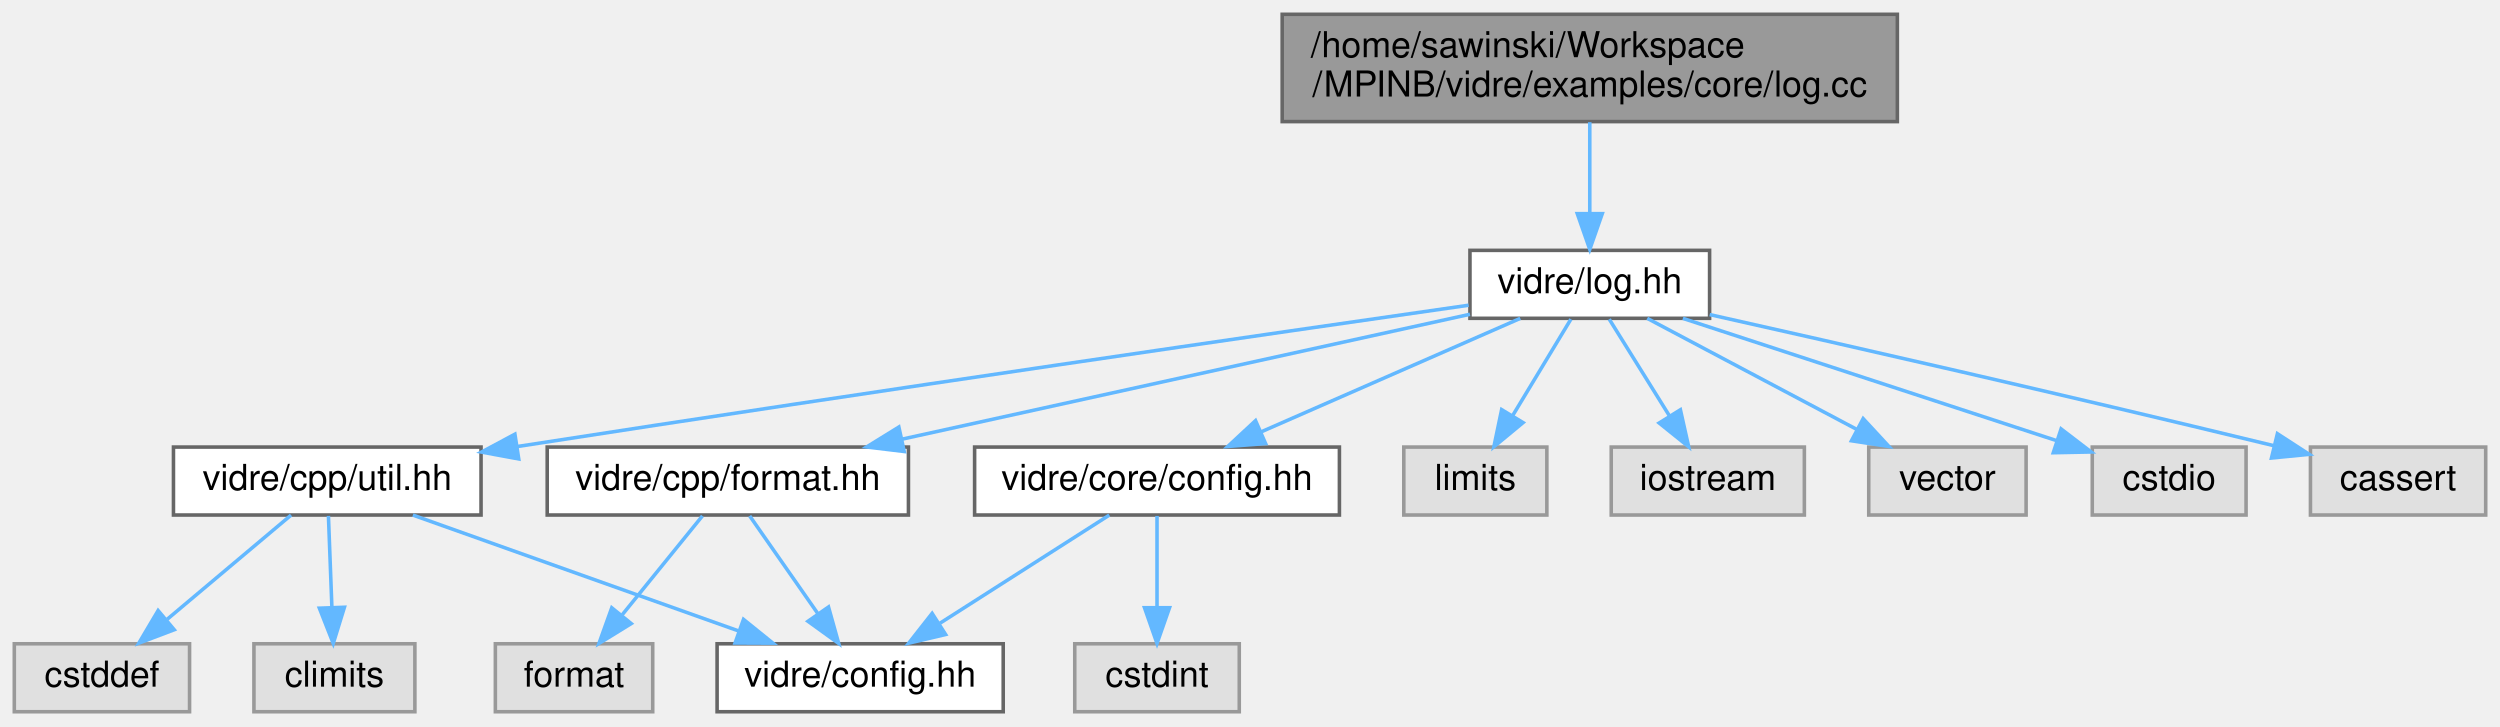
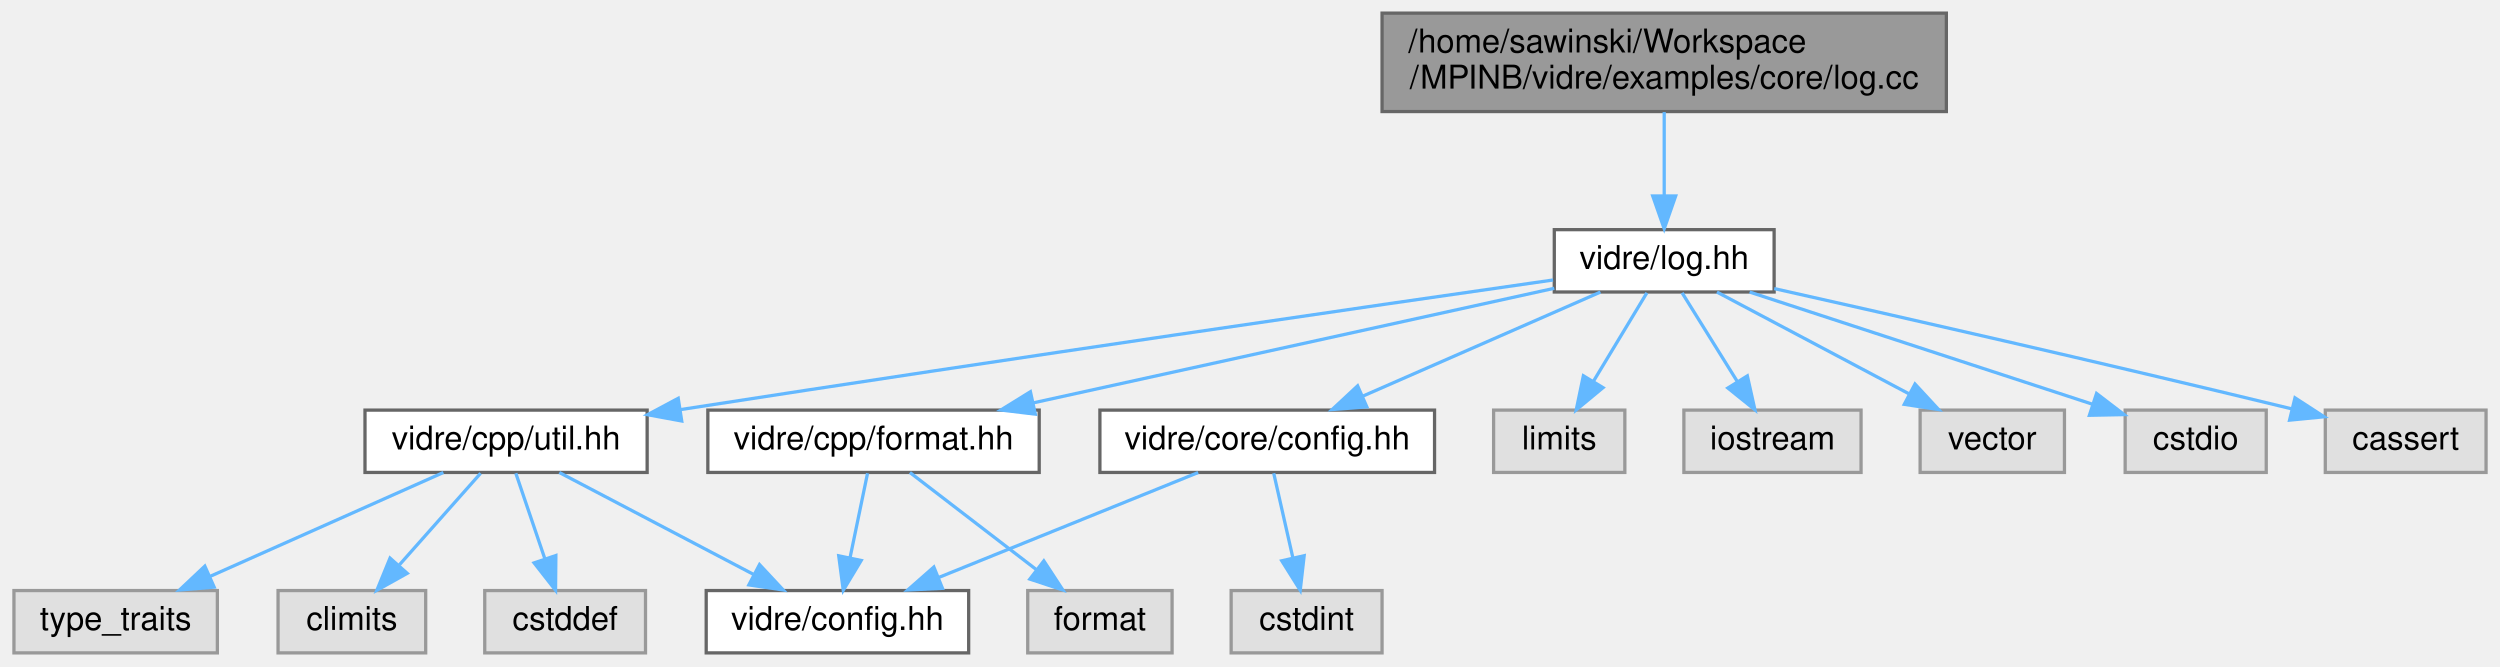
- <svg xmlns="http://www.w3.org/2000/svg" xmlns:xlink="http://www.w3.org/1999/xlink" width="699pt" height="203pt" viewBox="0.00 0.00 699.00 203.00">
+ <svg xmlns="http://www.w3.org/2000/svg" xmlns:xlink="http://www.w3.org/1999/xlink" width="762pt" height="203pt" viewBox="0.00 0.00 761.50 203.00">
  <g id="graph0" class="graph" transform="scale(1 1) rotate(0) translate(4 199)">
    <g id="Node000001" class="node">
      <g id="a_Node000001">
        <a xlink:title=" ">
-           <polygon fill="#999999" stroke="#666666" points="526.5,-195 354.5,-195 354.5,-165 526.5,-165 526.5,-195" />
-           <text text-anchor="start" x="362.5" y="-183" font-family="Helvetica,sans-Serif" font-size="10.00">/home/sawinski/Workspace</text>
-           <text text-anchor="middle" x="440.5" y="-172" font-family="Helvetica,sans-Serif" font-size="10.00">/MPINB/vidre/examples/core/log.cc</text>
+           <polygon fill="#999999" stroke="#666666" points="589,-195 417,-195 417,-165 589,-165 589,-195" />
+           <text text-anchor="start" x="425" y="-183" font-family="Helvetica,sans-Serif" font-size="10.00">/home/sawinski/Workspace</text>
+           <text text-anchor="middle" x="503" y="-172" font-family="Helvetica,sans-Serif" font-size="10.00">/MPINB/vidre/examples/core/log.cc</text>
        </a>
      </g>
    </g>
    <g id="Node000002" class="node">
      <g id="a_Node000002">
        <a xlink:href="log_8hh.html" target="_top" xlink:title=" ">
-           <polygon fill="white" stroke="#666666" points="474,-129 407,-129 407,-110 474,-110 474,-129" />
-           <text text-anchor="middle" x="440.5" y="-117" font-family="Helvetica,sans-Serif" font-size="10.00">vidre/log.hh</text>
+           <polygon fill="white" stroke="#666666" points="536.5,-129 469.5,-129 469.5,-110 536.5,-110 536.5,-129" />
+           <text text-anchor="middle" x="503" y="-117" font-family="Helvetica,sans-Serif" font-size="10.00">vidre/log.hh</text>
        </a>
      </g>
    </g>
    <g id="edge1_Node000001_Node000002" class="edge">
      <g id="a_edge1_Node000001_Node000002">
        <a xlink:title=" ">
-           <path fill="none" stroke="#63b8ff" d="M440.5,-164.84C440.5,-157.21 440.5,-147.7 440.5,-139.45" />
-           <polygon fill="#63b8ff" stroke="#63b8ff" points="444,-139.27 440.5,-129.27 437,-139.27 444,-139.27" />
+           <path fill="none" stroke="#63b8ff" d="M503,-164.84C503,-157.21 503,-147.7 503,-139.45" />
+           <polygon fill="#63b8ff" stroke="#63b8ff" points="506.5,-139.27 503,-129.27 499.5,-139.27 506.5,-139.27" />
        </a>
      </g>
    </g>
    <g id="Node000003" class="node">
      <g id="a_Node000003">
        <a xlink:href="libs_2core_2vidre_2core_2config_8hh.html" target="_top" xlink:title=" ">
-           <polygon fill="white" stroke="#666666" points="370.5,-74 268.5,-74 268.5,-55 370.5,-55 370.5,-74" />
-           <text text-anchor="middle" x="319.5" y="-62" font-family="Helvetica,sans-Serif" font-size="10.00">vidre/core/config.hh</text>
+           <polygon fill="white" stroke="#666666" points="433,-74 331,-74 331,-55 433,-55 433,-74" />
+           <text text-anchor="middle" x="382" y="-62" font-family="Helvetica,sans-Serif" font-size="10.00">vidre/core/config.hh</text>
        </a>
      </g>
    </g>
    <g id="edge2_Node000002_Node000003" class="edge">
      <g id="a_edge2_Node000002_Node000003">
        <a xlink:title=" ">
-           <path fill="none" stroke="#63b8ff" d="M421.06,-109.98C401.51,-101.42 371.12,-88.11 348.68,-78.28" />
-           <polygon fill="#63b8ff" stroke="#63b8ff" points="349.86,-74.98 339.29,-74.17 347.05,-81.39 349.86,-74.98" />
+           <path fill="none" stroke="#63b8ff" d="M483.56,-109.98C464.01,-101.42 433.62,-88.11 411.18,-78.28" />
+           <polygon fill="#63b8ff" stroke="#63b8ff" points="412.36,-74.98 401.79,-74.17 409.55,-81.39 412.36,-74.98" />
        </a>
      </g>
    </g>
    <g id="Node000006" class="node">
      <g id="a_Node000006">
        <a xlink:href="core_2vidre_2cpp_2util_8hh.html" target="_top" xlink:title=" ">
-           <polygon fill="white" stroke="#666666" points="130.5,-74 44.5,-74 44.5,-55 130.5,-55 130.5,-74" />
-           <text text-anchor="middle" x="87.5" y="-62" font-family="Helvetica,sans-Serif" font-size="10.00">vidre/cpp/util.hh</text>
+           <polygon fill="white" stroke="#666666" points="193,-74 107,-74 107,-55 193,-55 193,-74" />
+           <text text-anchor="middle" x="150" y="-62" font-family="Helvetica,sans-Serif" font-size="10.00">vidre/cpp/util.hh</text>
        </a>
      </g>
    </g>
    <g id="edge5_Node000002_Node000006" class="edge">
      <g id="a_edge5_Node000002_Node000006">
        <a xlink:title=" ">
-           <path fill="none" stroke="#63b8ff" d="M406.62,-113.66C352.61,-105.92 243.43,-90.1 140.56,-74.14" />
-           <polygon fill="#63b8ff" stroke="#63b8ff" points="141.04,-70.68 130.62,-72.6 139.97,-77.6 141.04,-70.68" />
-         </a>
-       </g>
-     </g>
-     <g id="Node000009" class="node">
-       <g id="a_Node000009">
+           <path fill="none" stroke="#63b8ff" d="M469.12,-113.66C415.11,-105.92 305.93,-90.1 203.06,-74.14" />
+           <polygon fill="#63b8ff" stroke="#63b8ff" points="203.54,-70.68 193.12,-72.6 202.47,-77.6 203.54,-70.68" />
+         </a>
+       </g>
+     </g>
+     <g id="Node000010" class="node">
+       <g id="a_Node000010">
        <a xlink:href="core_2vidre_2cpp_2format_8hh.html" target="_top" xlink:title=" ">
-           <polygon fill="white" stroke="#666666" points="250,-74 149,-74 149,-55 250,-55 250,-74" />
-           <text text-anchor="middle" x="199.5" y="-62" font-family="Helvetica,sans-Serif" font-size="10.00">vidre/cpp/format.hh</text>
-         </a>
-       </g>
-     </g>
-     <g id="edge9_Node000002_Node000009" class="edge">
-       <g id="a_edge9_Node000002_Node000009">
-         <a xlink:title=" ">
-           <path fill="none" stroke="#63b8ff" d="M406.99,-111.13C365.78,-102.07 295.51,-86.61 248.3,-76.23" />
-           <polygon fill="#63b8ff" stroke="#63b8ff" points="248.82,-72.76 238.3,-74.03 247.32,-79.6 248.82,-72.76" />
-         </a>
-       </g>
-     </g>
-     <g id="Node000011" class="node">
-       <g id="a_Node000011">
-         <a xlink:title=" ">
-           <polygon fill="#e0e0e0" stroke="#999999" points="428.5,-74 388.5,-74 388.5,-55 428.5,-55 428.5,-74" />
-           <text text-anchor="middle" x="408.5" y="-62" font-family="Helvetica,sans-Serif" font-size="10.00">limits</text>
-         </a>
-       </g>
-     </g>
-     <g id="edge12_Node000002_Node000011" class="edge">
-       <g id="a_edge12_Node000002_Node000011">
-         <a xlink:title=" ">
-           <path fill="none" stroke="#63b8ff" d="M435.22,-109.75C430.79,-102.42 424.34,-91.73 418.88,-82.7" />
-           <polygon fill="#63b8ff" stroke="#63b8ff" points="421.85,-80.84 413.69,-74.09 415.86,-84.46 421.85,-80.84" />
+           <polygon fill="white" stroke="#666666" points="312.5,-74 211.5,-74 211.5,-55 312.5,-55 312.5,-74" />
+           <text text-anchor="middle" x="262" y="-62" font-family="Helvetica,sans-Serif" font-size="10.00">vidre/cpp/format.hh</text>
+         </a>
+       </g>
+     </g>
+     <g id="edge10_Node000002_Node000010" class="edge">
+       <g id="a_edge10_Node000002_Node000010">
+         <a xlink:title=" ">
+           <path fill="none" stroke="#63b8ff" d="M469.49,-111.13C428.28,-102.07 358.01,-86.61 310.8,-76.23" />
+           <polygon fill="#63b8ff" stroke="#63b8ff" points="311.32,-72.76 300.8,-74.03 309.82,-79.6 311.32,-72.76" />
        </a>
      </g>
    </g>
    <g id="Node000012" class="node">
      <g id="a_Node000012">
        <a xlink:title=" ">
-           <polygon fill="#e0e0e0" stroke="#999999" points="500.5,-74 446.5,-74 446.5,-55 500.5,-55 500.5,-74" />
-           <text text-anchor="middle" x="473.5" y="-62" font-family="Helvetica,sans-Serif" font-size="10.00">iostream</text>
+           <polygon fill="#e0e0e0" stroke="#999999" points="491,-74 451,-74 451,-55 491,-55 491,-74" />
+           <text text-anchor="middle" x="471" y="-62" font-family="Helvetica,sans-Serif" font-size="10.00">limits</text>
        </a>
      </g>
    </g>
    <g id="edge13_Node000002_Node000012" class="edge">
      <g id="a_edge13_Node000002_Node000012">
        <a xlink:title=" ">
-           <path fill="none" stroke="#63b8ff" d="M445.95,-109.75C450.51,-102.42 457.17,-91.73 462.79,-82.7" />
-           <polygon fill="#63b8ff" stroke="#63b8ff" points="465.84,-84.43 468.15,-74.09 459.9,-80.73 465.84,-84.43" />
+           <path fill="none" stroke="#63b8ff" d="M497.72,-109.75C493.29,-102.42 486.84,-91.73 481.38,-82.7" />
+           <polygon fill="#63b8ff" stroke="#63b8ff" points="484.35,-80.84 476.19,-74.09 478.36,-84.46 484.35,-80.84" />
        </a>
      </g>
    </g>
    <g id="Node000013" class="node">
      <g id="a_Node000013">
        <a xlink:title=" ">
-           <polygon fill="#e0e0e0" stroke="#999999" points="562.5,-74 518.5,-74 518.5,-55 562.5,-55 562.5,-74" />
-           <text text-anchor="middle" x="540.5" y="-62" font-family="Helvetica,sans-Serif" font-size="10.00">vector</text>
+           <polygon fill="#e0e0e0" stroke="#999999" points="563,-74 509,-74 509,-55 563,-55 563,-74" />
+           <text text-anchor="middle" x="536" y="-62" font-family="Helvetica,sans-Serif" font-size="10.00">iostream</text>
        </a>
      </g>
    </g>
    <g id="edge14_Node000002_Node000013" class="edge">
      <g id="a_edge14_Node000002_Node000013">
        <a xlink:title=" ">
-           <path fill="none" stroke="#63b8ff" d="M456.57,-109.98C472.36,-101.61 496.72,-88.7 515.13,-78.95" />
-           <polygon fill="#63b8ff" stroke="#63b8ff" points="516.94,-81.95 524.14,-74.17 513.67,-75.76 516.94,-81.95" />
+           <path fill="none" stroke="#63b8ff" d="M508.45,-109.75C513.01,-102.42 519.67,-91.73 525.29,-82.7" />
+           <polygon fill="#63b8ff" stroke="#63b8ff" points="528.34,-84.43 530.65,-74.09 522.4,-80.73 528.34,-84.43" />
        </a>
      </g>
    </g>
    <g id="Node000014" class="node">
      <g id="a_Node000014">
        <a xlink:title=" ">
-           <polygon fill="#e0e0e0" stroke="#999999" points="624,-74 581,-74 581,-55 624,-55 624,-74" />
-           <text text-anchor="middle" x="602.5" y="-62" font-family="Helvetica,sans-Serif" font-size="10.00">cstdio</text>
+           <polygon fill="#e0e0e0" stroke="#999999" points="625,-74 581,-74 581,-55 625,-55 625,-74" />
+           <text text-anchor="middle" x="603" y="-62" font-family="Helvetica,sans-Serif" font-size="10.00">vector</text>
        </a>
      </g>
    </g>
    <g id="edge15_Node000002_Node000014" class="edge">
      <g id="a_edge15_Node000002_Node000014">
        <a xlink:title=" ">
-           <path fill="none" stroke="#63b8ff" d="M466.53,-109.98C494.97,-100.68 540.55,-85.77 570.99,-75.81" />
-           <polygon fill="#63b8ff" stroke="#63b8ff" points="572.28,-79.07 580.69,-72.63 570.1,-72.42 572.28,-79.07" />
+           <path fill="none" stroke="#63b8ff" d="M519.07,-109.98C534.86,-101.61 559.22,-88.7 577.63,-78.95" />
+           <polygon fill="#63b8ff" stroke="#63b8ff" points="579.44,-81.95 586.64,-74.17 576.17,-75.76 579.44,-81.95" />
        </a>
      </g>
    </g>
    <g id="Node000015" class="node">
      <g id="a_Node000015">
        <a xlink:title=" ">
-           <polygon fill="#e0e0e0" stroke="#999999" points="691,-74 642,-74 642,-55 691,-55 691,-74" />
-           <text text-anchor="middle" x="666.5" y="-62" font-family="Helvetica,sans-Serif" font-size="10.00">cassert</text>
+           <polygon fill="#e0e0e0" stroke="#999999" points="686.5,-74 643.5,-74 643.5,-55 686.5,-55 686.5,-74" />
+           <text text-anchor="middle" x="665" y="-62" font-family="Helvetica,sans-Serif" font-size="10.00">cstdio</text>
        </a>
      </g>
    </g>
    <g id="edge16_Node000002_Node000015" class="edge">
      <g id="a_edge16_Node000002_Node000015">
        <a xlink:title=" ">
-           <path fill="none" stroke="#63b8ff" d="M474.03,-111.04C510.62,-102.84 571.17,-89.1 631.9,-74.35" />
-           <polygon fill="#63b8ff" stroke="#63b8ff" points="632.76,-77.74 641.65,-71.97 631.11,-70.94 632.76,-77.74" />
+           <path fill="none" stroke="#63b8ff" d="M529.03,-109.98C557.47,-100.68 603.05,-85.77 633.49,-75.81" />
+           <polygon fill="#63b8ff" stroke="#63b8ff" points="634.78,-79.07 643.19,-72.63 632.6,-72.42 634.78,-79.07" />
+         </a>
+       </g>
+     </g>
+     <g id="Node000016" class="node">
+       <g id="a_Node000016">
+         <a xlink:title=" ">
+           <polygon fill="#e0e0e0" stroke="#999999" points="753.5,-74 704.5,-74 704.5,-55 753.5,-55 753.5,-74" />
+           <text text-anchor="middle" x="729" y="-62" font-family="Helvetica,sans-Serif" font-size="10.00">cassert</text>
+         </a>
+       </g>
+     </g>
+     <g id="edge17_Node000002_Node000016" class="edge">
+       <g id="a_edge17_Node000002_Node000016">
+         <a xlink:title=" ">
+           <path fill="none" stroke="#63b8ff" d="M536.53,-111.04C573.12,-102.84 633.67,-89.1 694.4,-74.35" />
+           <polygon fill="#63b8ff" stroke="#63b8ff" points="695.26,-77.74 704.15,-71.97 693.61,-70.94 695.26,-77.74" />
        </a>
      </g>
    </g>
    <g id="Node000004" class="node">
      <g id="a_Node000004">
        <a xlink:href="vidre_2config_8hh.html" target="_top" xlink:title=" ">
-           <polygon fill="white" stroke="#666666" points="276.5,-19 196.5,-19 196.5,0 276.5,0 276.5,-19" />
-           <text text-anchor="middle" x="236.5" y="-7" font-family="Helvetica,sans-Serif" font-size="10.00">vidre/config.hh</text>
+           <polygon fill="white" stroke="#666666" points="291,-19 211,-19 211,0 291,0 291,-19" />
+           <text text-anchor="middle" x="251" y="-7" font-family="Helvetica,sans-Serif" font-size="10.00">vidre/config.hh</text>
        </a>
      </g>
    </g>
    <g id="edge3_Node000003_Node000004" class="edge">
      <g id="a_edge3_Node000003_Node000004">
        <a xlink:title=" ">
-           <path fill="none" stroke="#63b8ff" d="M306.16,-54.98C293.41,-46.84 273.95,-34.41 258.83,-24.76" />
-           <polygon fill="#63b8ff" stroke="#63b8ff" points="260.39,-21.6 250.08,-19.17 256.62,-27.5 260.39,-21.6" />
+           <path fill="none" stroke="#63b8ff" d="M360.95,-54.98C339.59,-46.34 306.3,-32.87 281.94,-23.02" />
+           <polygon fill="#63b8ff" stroke="#63b8ff" points="283.01,-19.68 272.43,-19.17 280.39,-26.17 283.01,-19.68" />
        </a>
      </g>
    </g>
    <g id="Node000005" class="node">
      <g id="a_Node000005">
        <a xlink:title=" ">
-           <polygon fill="#e0e0e0" stroke="#999999" points="342.5,-19 296.5,-19 296.5,0 342.5,0 342.5,-19" />
-           <text text-anchor="middle" x="319.5" y="-7" font-family="Helvetica,sans-Serif" font-size="10.00">cstdint</text>
+           <polygon fill="#e0e0e0" stroke="#999999" points="417,-19 371,-19 371,0 417,0 417,-19" />
+           <text text-anchor="middle" x="394" y="-7" font-family="Helvetica,sans-Serif" font-size="10.00">cstdint</text>
        </a>
      </g>
    </g>
    <g id="edge4_Node000003_Node000005" class="edge">
      <g id="a_edge4_Node000003_Node000005">
        <a xlink:title=" ">
-           <path fill="none" stroke="#63b8ff" d="M319.5,-54.75C319.5,-47.8 319.5,-37.85 319.5,-29.13" />
-           <polygon fill="#63b8ff" stroke="#63b8ff" points="323,-29.09 319.5,-19.09 316,-29.09 323,-29.09" />
+           <path fill="none" stroke="#63b8ff" d="M383.98,-54.75C385.57,-47.72 387.86,-37.62 389.85,-28.84" />
+           <polygon fill="#63b8ff" stroke="#63b8ff" points="393.26,-29.62 392.06,-19.09 386.43,-28.07 393.26,-29.62" />
        </a>
      </g>
    </g>
    <g id="edge6_Node000006_Node000004" class="edge">
      <g id="a_edge6_Node000006_Node000004">
        <a xlink:title=" ">
-           <path fill="none" stroke="#63b8ff" d="M111.44,-54.98C136.06,-46.23 174.62,-32.51 202.42,-22.62" />
-           <polygon fill="#63b8ff" stroke="#63b8ff" points="203.88,-25.82 212.12,-19.17 201.53,-19.22 203.88,-25.82" />
+           <path fill="none" stroke="#63b8ff" d="M166.23,-54.98C182.18,-46.61 206.78,-33.7 225.38,-23.95" />
+           <polygon fill="#63b8ff" stroke="#63b8ff" points="227.25,-26.92 234.48,-19.17 224,-20.72 227.25,-26.92" />
        </a>
      </g>
    </g>
    <g id="Node000007" class="node">
      <g id="a_Node000007">
        <a xlink:title=" ">
-           <polygon fill="#e0e0e0" stroke="#999999" points="112,-19 67,-19 67,0 112,0 112,-19" />
-           <text text-anchor="middle" x="89.5" y="-7" font-family="Helvetica,sans-Serif" font-size="10.00">climits</text>
+           <polygon fill="#e0e0e0" stroke="#999999" points="62,-19 0,-19 0,0 62,0 62,-19" />
+           <text text-anchor="middle" x="31" y="-7" font-family="Helvetica,sans-Serif" font-size="10.00">type_traits</text>
        </a>
      </g>
    </g>
    <g id="edge7_Node000006_Node000007" class="edge">
      <g id="a_edge7_Node000006_Node000007">
        <a xlink:title=" ">
-           <path fill="none" stroke="#63b8ff" d="M87.83,-54.75C88.09,-47.8 88.47,-37.85 88.8,-29.13" />
-           <polygon fill="#63b8ff" stroke="#63b8ff" points="92.3,-29.21 89.18,-19.09 85.3,-28.95 92.3,-29.21" />
+           <path fill="none" stroke="#63b8ff" d="M130.88,-54.98C111.65,-46.42 81.77,-33.11 59.69,-23.28" />
+           <polygon fill="#63b8ff" stroke="#63b8ff" points="61.03,-20.04 50.47,-19.17 58.18,-26.44 61.03,-20.04" />
        </a>
      </g>
    </g>
    <g id="Node000008" class="node">
      <g id="a_Node000008">
        <a xlink:title=" ">
-           <polygon fill="#e0e0e0" stroke="#999999" points="49,-19 0,-19 0,0 49,0 49,-19" />
-           <text text-anchor="middle" x="24.5" y="-7" font-family="Helvetica,sans-Serif" font-size="10.00">cstddef</text>
+           <polygon fill="#e0e0e0" stroke="#999999" points="125.5,-19 80.5,-19 80.5,0 125.5,0 125.5,-19" />
+           <text text-anchor="middle" x="103" y="-7" font-family="Helvetica,sans-Serif" font-size="10.00">climits</text>
        </a>
      </g>
    </g>
    <g id="edge8_Node000006_Node000008" class="edge">
      <g id="a_edge8_Node000006_Node000008">
        <a xlink:title=" ">
-           <path fill="none" stroke="#63b8ff" d="M77.38,-54.98C68.06,-47.15 54.03,-35.34 42.76,-25.86" />
-           <polygon fill="#63b8ff" stroke="#63b8ff" points="44.71,-22.93 34.81,-19.17 40.21,-28.29 44.71,-22.93" />
-         </a>
-       </g>
-     </g>
-     <g id="edge10_Node000009_Node000004" class="edge">
-       <g id="a_edge10_Node000009_Node000004">
-         <a xlink:title=" ">
-           <path fill="none" stroke="#63b8ff" d="M205.61,-54.75C210.78,-47.34 218.35,-36.5 224.69,-27.41" />
-           <polygon fill="#63b8ff" stroke="#63b8ff" points="227.65,-29.29 230.5,-19.09 221.91,-25.29 227.65,-29.29" />
-         </a>
-       </g>
-     </g>
-     <g id="Node000010" class="node">
-       <g id="a_Node000010">
-         <a xlink:title=" ">
-           <polygon fill="#e0e0e0" stroke="#999999" points="178.5,-19 134.5,-19 134.5,0 178.5,0 178.5,-19" />
-           <text text-anchor="middle" x="156.5" y="-7" font-family="Helvetica,sans-Serif" font-size="10.00">format</text>
-         </a>
-       </g>
-     </g>
-     <g id="edge11_Node000009_Node000010" class="edge">
-       <g id="a_edge11_Node000009_Node000010">
-         <a xlink:title=" ">
-           <path fill="none" stroke="#63b8ff" d="M192.4,-54.75C186.33,-47.26 177.41,-36.28 169.99,-27.13" />
-           <polygon fill="#63b8ff" stroke="#63b8ff" points="172.49,-24.65 163.47,-19.09 167.05,-29.06 172.49,-24.65" />
+           <path fill="none" stroke="#63b8ff" d="M142.24,-54.75C135.53,-47.18 125.66,-36.05 117.49,-26.84" />
+           <polygon fill="#63b8ff" stroke="#63b8ff" points="119.87,-24.25 110.62,-19.09 114.63,-28.89 119.87,-24.25" />
+         </a>
+       </g>
+     </g>
+     <g id="Node000009" class="node">
+       <g id="a_Node000009">
+         <a xlink:title=" ">
+           <polygon fill="#e0e0e0" stroke="#999999" points="192.5,-19 143.5,-19 143.5,0 192.5,0 192.5,-19" />
+           <text text-anchor="middle" x="168" y="-7" font-family="Helvetica,sans-Serif" font-size="10.00">cstddef</text>
+         </a>
+       </g>
+     </g>
+     <g id="edge9_Node000006_Node000009" class="edge">
+       <g id="a_edge9_Node000006_Node000009">
+         <a xlink:title=" ">
+           <path fill="none" stroke="#63b8ff" d="M152.97,-54.75C155.36,-47.72 158.79,-37.62 161.77,-28.84" />
+           <polygon fill="#63b8ff" stroke="#63b8ff" points="165.18,-29.68 165.08,-19.09 158.55,-27.43 165.18,-29.68" />
+         </a>
+       </g>
+     </g>
+     <g id="edge11_Node000010_Node000004" class="edge">
+       <g id="a_edge11_Node000010_Node000004">
+         <a xlink:title=" ">
+           <path fill="none" stroke="#63b8ff" d="M260.18,-54.75C258.74,-47.8 256.68,-37.85 254.87,-29.13" />
+           <polygon fill="#63b8ff" stroke="#63b8ff" points="258.24,-28.17 252.78,-19.09 251.39,-29.59 258.24,-28.17" />
+         </a>
+       </g>
+     </g>
+     <g id="Node000011" class="node">
+       <g id="a_Node000011">
+         <a xlink:title=" ">
+           <polygon fill="#e0e0e0" stroke="#999999" points="353,-19 309,-19 309,0 353,0 353,-19" />
+           <text text-anchor="middle" x="331" y="-7" font-family="Helvetica,sans-Serif" font-size="10.00">format</text>
+         </a>
+       </g>
+     </g>
+     <g id="edge12_Node000010_Node000011" class="edge">
+       <g id="a_edge12_Node000010_Node000011">
+         <a xlink:title=" ">
+           <path fill="none" stroke="#63b8ff" d="M273.09,-54.98C283.49,-47 299.26,-34.88 311.72,-25.31" />
+           <polygon fill="#63b8ff" stroke="#63b8ff" points="313.91,-28.04 319.71,-19.17 309.65,-22.49 313.91,-28.04" />
        </a>
      </g>
    </g>
  </g>
</svg>
